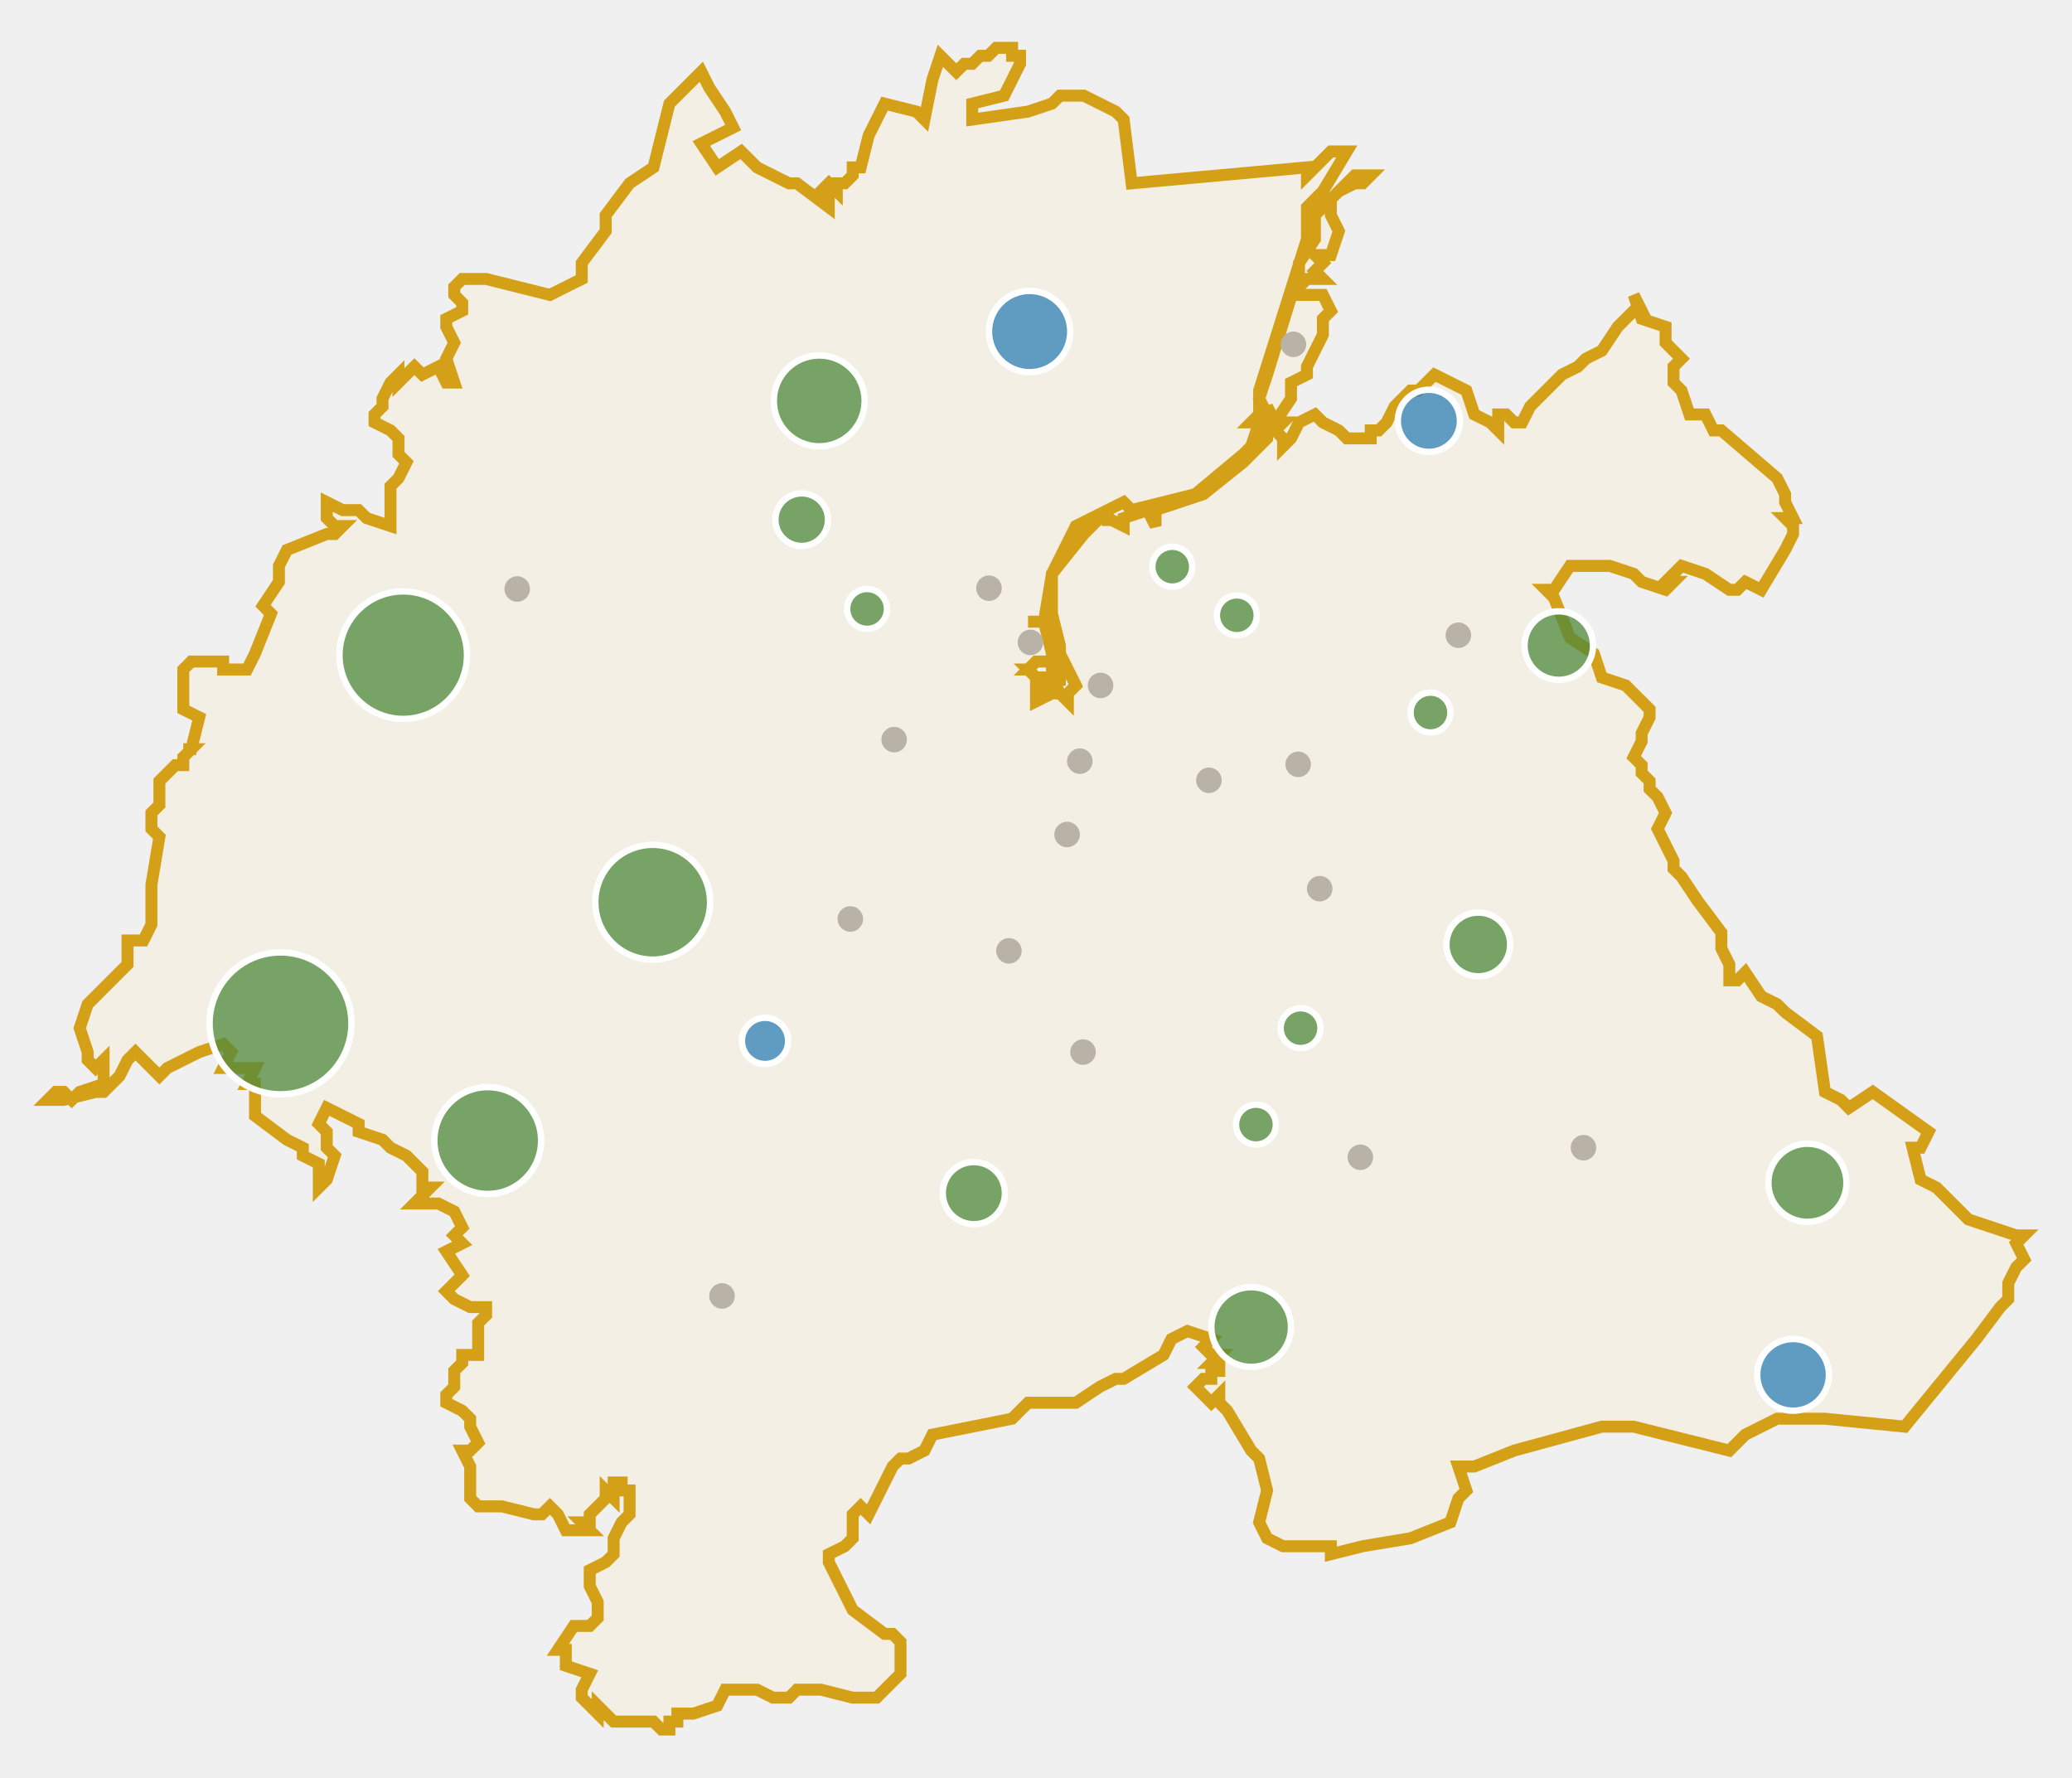
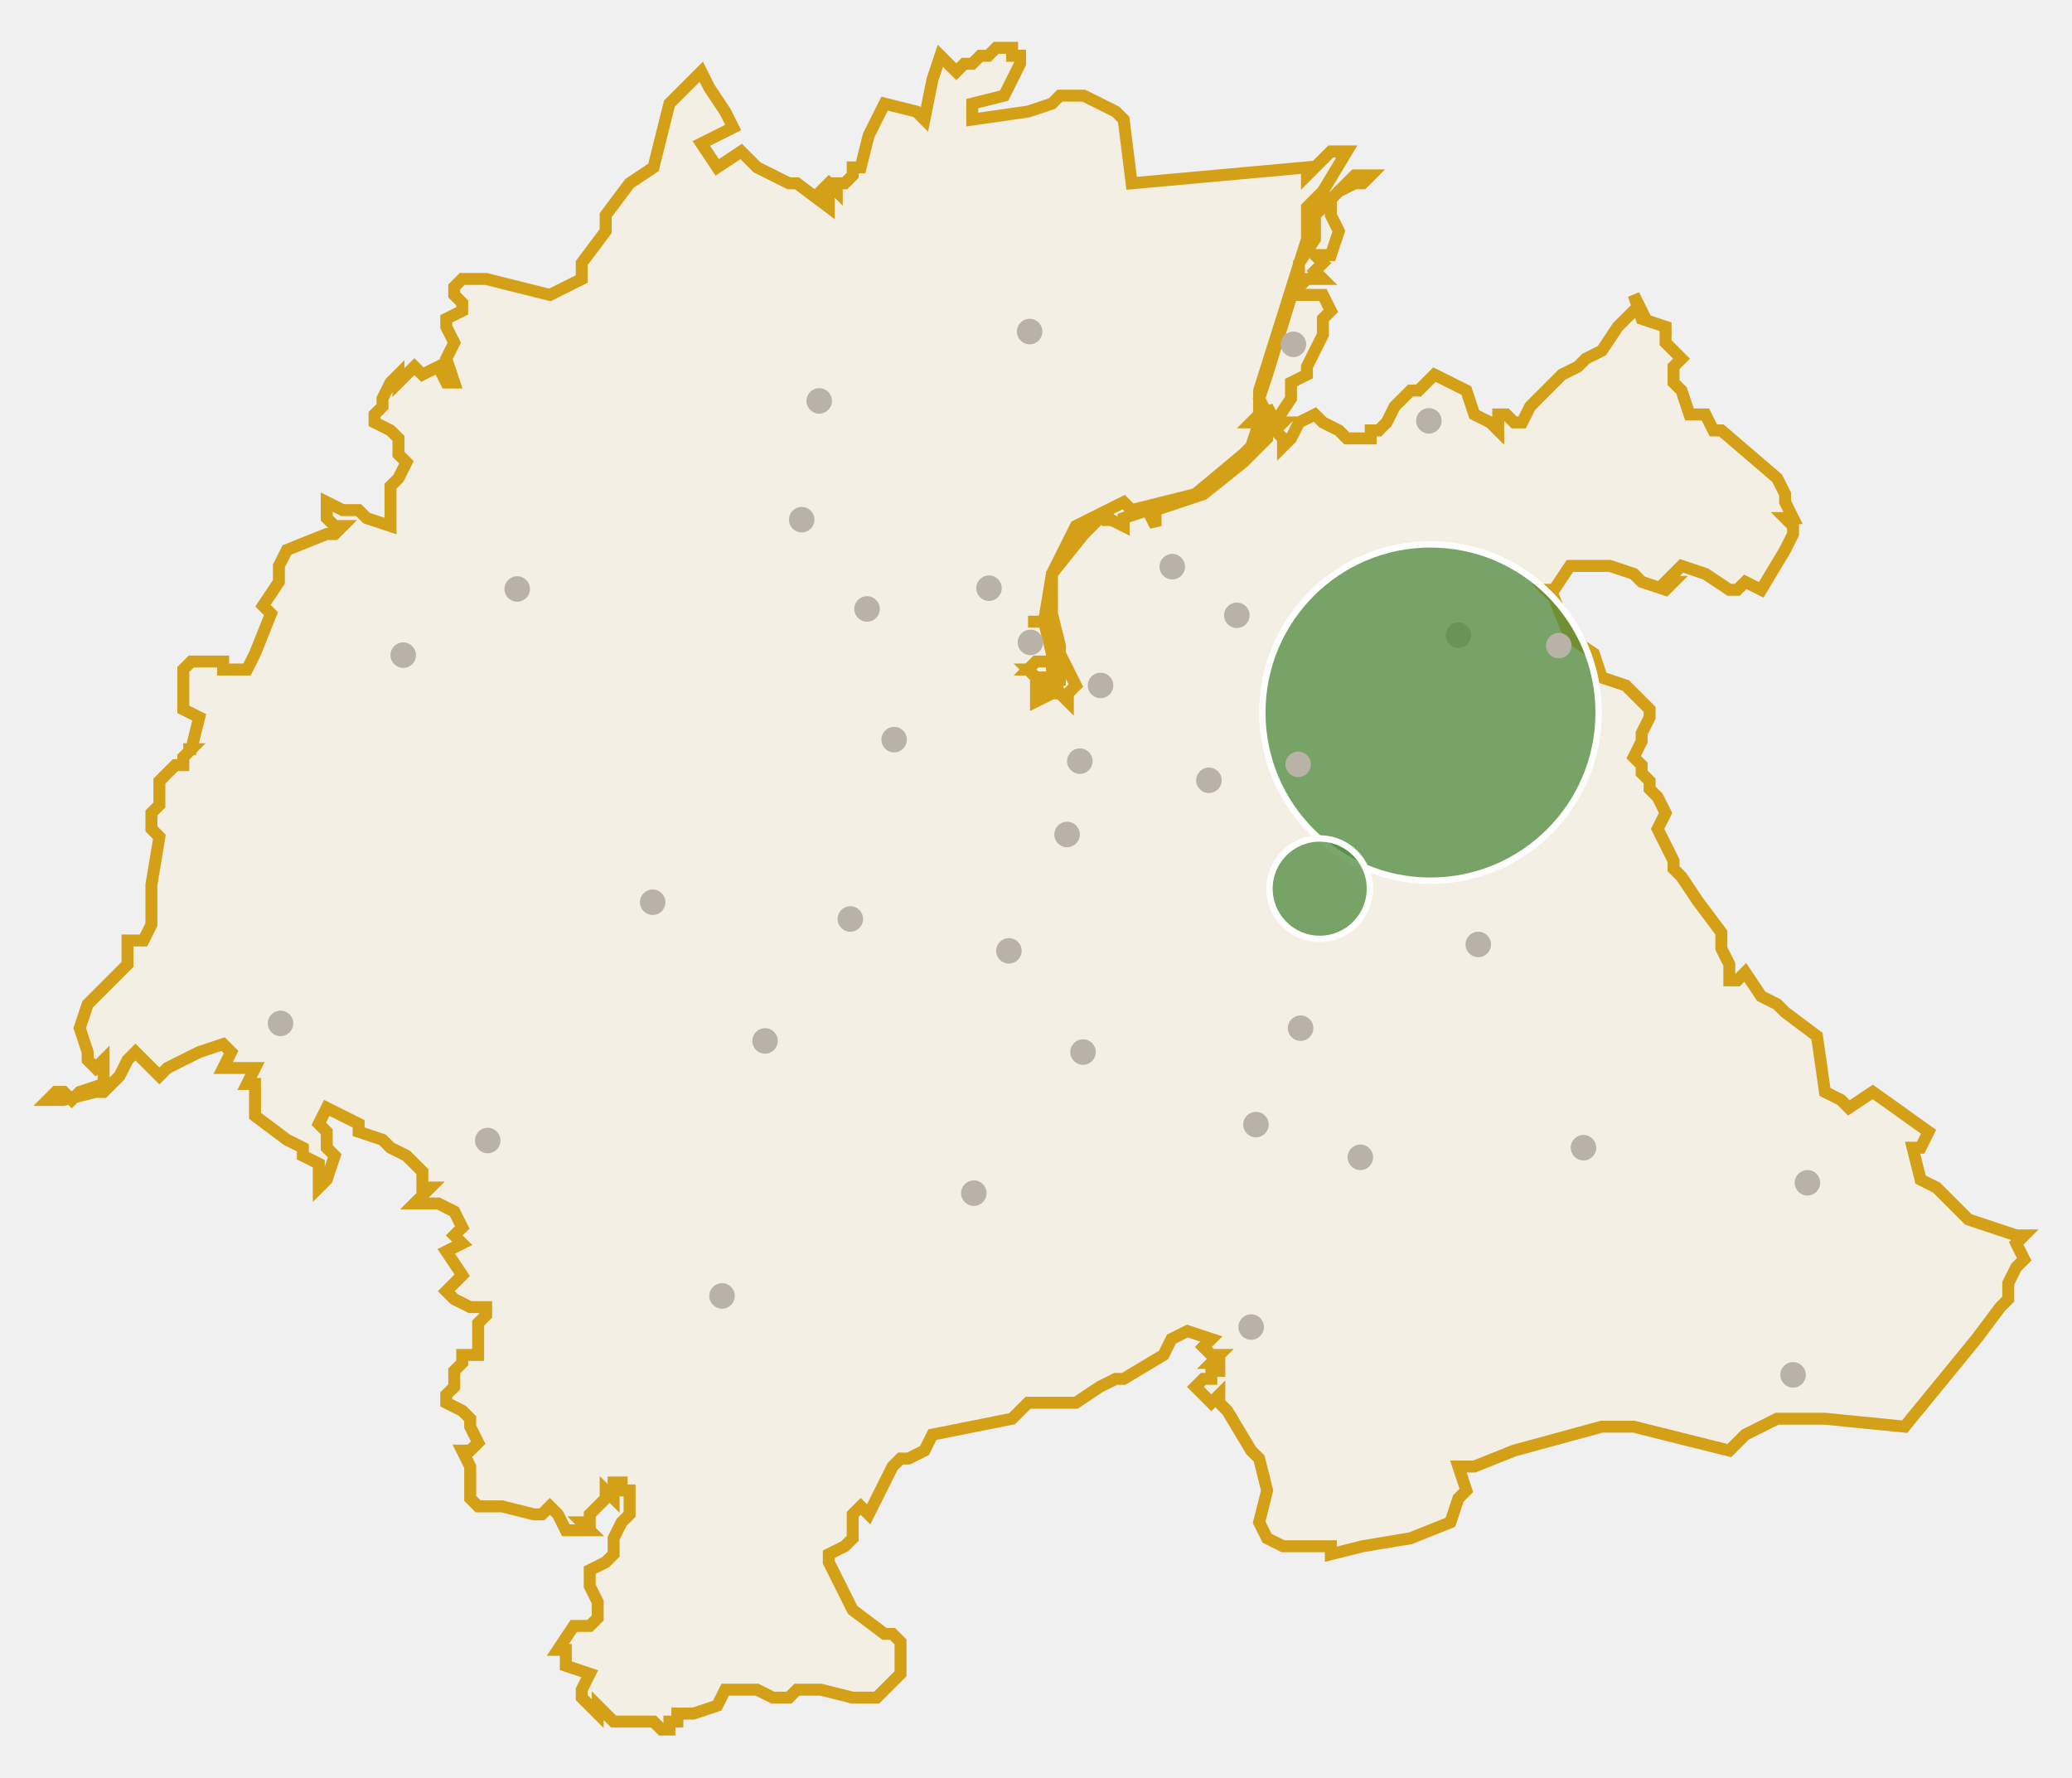
<svg xmlns="http://www.w3.org/2000/svg" viewBox="0 0 260 223" width="260" height="223">
  <path d="M54,149L52,151L55,151L57,152L58,154L57,155L58,156L56,157L58,160L56,162L57,163L59,164L61,164L61,165L60,166L60,170L59,170L58,170L58,171L57,172L57,174L56,175L56,176L58,177L59,178L59,179L60,181L59,182L58,182L59,184L59,188L60,189L61,189L63,189L67,190L68,190L69,189L70,190L71,192L73,192L74,192L73,191L74,191L74,190L75,189L76,188L76,187L77,188L77,187L77,186L78,186L78,187L79,187L79,190L78,191L77,193L77,195L76,196L74,197L74,199L75,201L75,203L74,204L72,204L70,207L71,207L71,209L74,210L73,212L73,213L75,215L75,214L77,216L79,216L82,216L83,217L84,217L84,216L85,216L85,215L86,215L87,215L90,214L91,212L92,212L95,212L97,213L99,213L100,212L103,212L107,213L110,213L112,211L113,210L113,208L113,207L113,206L112,205L111,205L107,202L105,198L104,196L104,195L106,194L107,193L107,192L107,190L108,189L109,190L112,184L113,183L114,183L116,182L117,180L122,179L127,178L129,176L131,176L133,176L135,176L138,174L140,173L141,173L146,170L147,168L149,167L152,168L151,169L152,170L153,170L152,171L153,171L153,172L152,172L152,173L152,172L152,173L151,173L150,174L152,176L153,175L153,176L154,177L157,182L158,183L159,187L158,191L159,193L161,194L164,194L165,194L167,194L167,195L171,194L177,193L182,191L183,188L184,187L183,184L185,184L190,182L201,179L204,179L205,179L209,180L217,182L219,180L223,178L229,178L239,179L248,168L251,164L252,163L252,161L253,159L254,158L253,156L254,155L253,155L247,153L245,151L243,149L241,148L240,144L241,144L242,142L235,137L232,139L231,138L229,137L228,130L224,127L223,126L221,125L219,122L218,123L217,123L217,122L217,121L216,119L216,117L213,113L211,110L210,109L210,108L208,104L209,102L208,100L207,99L207,98L206,97L206,96L205,95L206,93L206,92L207,90L207,89L206,88L205,87L204,86L201,85L200,82L197,80L195,75L194,74L195,74L197,71L202,71L205,72L206,73L209,74L210,73L209,73L211,71L214,72L217,74L218,74L219,73L221,74L224,69L225,67L225,66L224,65L225,65L224,63L224,62L223,60L216,54L215,54L214,52L213,52L212,52L211,49L210,48L210,47L210,46L211,45L210,44L209,43L209,41L206,40L205,37L206,39L205,39L204,40L203,41L201,44L199,45L198,46L196,47L192,51L191,53L190,53L189,52L188,52L188,54L187,53L185,52L184,49L182,48L180,47L179,48L178,49L177,49L176,50L175,51L174,53L173,54L172,54L172,55L170,55L169,55L168,54L166,53L165,52L163,53L162,55L161,56L161,55L160,54L161,53L160,53L162,50L162,48L164,47L164,46L166,42L166,40L167,39L166,37L163,37L163,36L164,35L166,35L165,34L166,33L165,32L166,32L167,32L168,29L167,27L167,25L168,24L170,23L171,23L172,22L171,22L170,22L168,24L165,27L165,30L163,33L163,34L159,47L158,50L159,52L159,51L160,53L159,53L159,54L159,55L156,58L151,62L145,64L145,65L145,66L144,64L141,65L141,66L139,65L139,66L139,65L138,65L136,67L132,72L132,77L133,81L133,82L134,84L135,86L134,87L134,88L134,87L134,88L133,87L132,87L130,88L130,85L129,84L130,84L129,84L130,83L132,83L132,82L131,78L129,78L131,78L132,72L135,66L137,65L139,64L141,63L142,64L150,62L156,57L157,56L158,53L157,53L158,52L158,53L158,49L164,30L164,27L164,26L166,24L169,19L168,19L167,19L164,22L164,21L142,23L141,15L140,14L136,12L133,12L132,13L129,14L122,15L122,13L126,12L128,8L128,7L127,7L127,6L126,6L125,6L124,7L123,7L122,8L121,8L120,9L118,7L117,10L116,15L115,14L111,13L110,15L109,17L108,21L107,21L107,22L106,23L105,23L105,24L104,23L103,24L104,25L104,26L100,23L99,23L95,21L93,19L90,21L88,18L92,16L91,14L89,11L88,9L86,11L84,13L82,21L79,23L76,27L76,29L73,33L73,35L71,36L69,37L65,36L61,35L58,35L57,36L57,37L58,38L58,39L56,40L56,41L57,43L56,45L57,48L56,48L55,46L53,47L52,46L50,48L50,47L49,48L48,50L48,51L47,52L47,53L49,54L50,55L50,57L51,58L50,60L49,61L49,65L49,66L46,65L45,64L43,64L41,63L41,65L42,66L43,66L42,67L41,67L36,69L35,71L35,73L33,76L34,77L32,82L31,84L30,84L29,84L28,84L28,83L27,83L26,83L25,83L24,83L23,84L23,86L23,89L25,90L24,94L23,94L24,94L23,95L23,96L22,96L21,97L20,98L20,101L19,102L19,103L19,104L20,105L19,111L19,113L19,114L19,115L19,116L18,118L16,118L16,121L14,123L13,124L11,126L10,129L11,132L11,133L12,134L13,133L13,134L13,136L10,137L9,138L8,137L7,137L6,138L8,138L12,137L13,137L14,136L15,135L16,133L17,132L19,134L20,135L21,134L23,133L25,132L28,131L29,132L28,134L32,134L31,136L32,136L32,137L32,140L36,143L38,144L38,145L40,146L40,149L41,148L42,145L41,144L41,142L40,141L41,139L45,141L45,142L48,143L49,144L51,145L52,146L53,147L53,149L54,149ZM133,87L132,85L131,85L131,87L133,87ZM133,85L133,83L132,83L132,84L133,86L133,85Z" fill="#f3efe4" stroke="#d4a017" stroke-width="1.5" fill-rule="evenodd" />
  <circle cx="135.5" cy="95.5" r="1.6" fill="#b9b2a6" />
  <circle cx="133.9" cy="104.7" r="1.6" fill="#b9b2a6" />
  <circle cx="112.2" cy="92.8" r="1.6" fill="#b9b2a6" />
  <circle cx="151.7" cy="97.9" r="1.6" fill="#b9b2a6" />
  <circle cx="129.3" cy="80.6" r="1.6" fill="#b9b2a6" />
  <circle cx="138.1" cy="86" r="1.6" fill="#b9b2a6" />
  <circle cx="124.1" cy="73.8" r="1.6" fill="#b9b2a6" />
-   <circle cx="108.8" cy="76.4" r="2.5" fill="#4f8a3c" fill-opacity="0.75" stroke="#fff" stroke-width="0.8" />
-   <circle cx="100.6" cy="65.2" r="3.3" fill="#4f8a3c" fill-opacity="0.75" stroke="#fff" stroke-width="0.8" />
-   <circle cx="102.8" cy="50.3" r="5.7" fill="#4f8a3c" fill-opacity="0.75" stroke="#fff" stroke-width="0.8" />
-   <circle cx="129.2" cy="41.6" r="5.1" fill="#2f7fb5" fill-opacity="0.75" stroke="#fff" stroke-width="0.8" />
+   <circle cx="108.8" cy="76.4" r="1.6" fill="#b9b2a6" />
+   <circle cx="100.6" cy="65.2" r="1.6" fill="#b9b2a6" />
+   <circle cx="102.8" cy="50.3" r="1.6" fill="#b9b2a6" />
+   <circle cx="129.2" cy="41.6" r="1.6" fill="#b9b2a6" />
  <circle cx="162.3" cy="43.2" r="1.6" fill="#b9b2a6" />
-   <circle cx="147.1" cy="71.1" r="2.5" fill="#4f8a3c" fill-opacity="0.75" stroke="#fff" stroke-width="0.8" />
-   <circle cx="155.2" cy="77.2" r="2.5" fill="#4f8a3c" fill-opacity="0.75" stroke="#fff" stroke-width="0.8" />
-   <circle cx="179.3" cy="52.8" r="3.9" fill="#2f7fb5" fill-opacity="0.75" stroke="#fff" stroke-width="0.8" />
+   <circle cx="147.1" cy="71.1" r="1.6" fill="#b9b2a6" />
+   <circle cx="155.2" cy="77.2" r="1.6" fill="#b9b2a6" />
+   <circle cx="179.3" cy="52.8" r="1.6" fill="#b9b2a6" />
  <circle cx="183" cy="79.7" r="1.6" fill="#b9b2a6" />
-   <circle cx="179.5" cy="89.4" r="2.5" fill="#4f8a3c" fill-opacity="0.75" stroke="#fff" stroke-width="0.8" />
-   <circle cx="195.6" cy="81" r="4.3" fill="#4f8a3c" fill-opacity="0.75" stroke="#fff" stroke-width="0.8" />
+   <circle cx="179.5" cy="89.4" r="21.1" fill="#4f8a3c" fill-opacity="0.75" stroke="#fff" stroke-width="0.8" />
+   <circle cx="195.6" cy="81" r="1.6" fill="#b9b2a6" />
  <circle cx="162.9" cy="95.9" r="1.6" fill="#b9b2a6" />
-   <circle cx="165.6" cy="111.5" r="1.6" fill="#b9b2a6" />
+   <circle cx="165.6" cy="111.5" r="6.3" fill="#4f8a3c" fill-opacity="0.75" stroke="#fff" stroke-width="0.8" />
  <circle cx="170.7" cy="145.2" r="1.6" fill="#b9b2a6" />
-   <circle cx="163.2" cy="129" r="2.5" fill="#4f8a3c" fill-opacity="0.75" stroke="#fff" stroke-width="0.8" />
-   <circle cx="185.5" cy="118.5" r="4.0" fill="#4f8a3c" fill-opacity="0.75" stroke="#fff" stroke-width="0.8" />
+   <circle cx="163.2" cy="129" r="1.6" fill="#b9b2a6" />
+   <circle cx="185.5" cy="118.5" r="1.6" fill="#b9b2a6" />
  <circle cx="198.7" cy="144" r="1.6" fill="#b9b2a6" />
-   <circle cx="226.8" cy="148.4" r="4.9" fill="#4f8a3c" fill-opacity="0.75" stroke="#fff" stroke-width="0.8" />
-   <circle cx="225" cy="172.5" r="4.5" fill="#2f7fb5" fill-opacity="0.75" stroke="#fff" stroke-width="0.8" />
-   <circle cx="157" cy="166.5" r="5.0" fill="#4f8a3c" fill-opacity="0.75" stroke="#fff" stroke-width="0.8" />
+   <circle cx="226.8" cy="148.4" r="1.6" fill="#b9b2a6" />
+   <circle cx="225" cy="172.5" r="1.6" fill="#b9b2a6" />
+   <circle cx="157" cy="166.5" r="1.6" fill="#b9b2a6" />
  <circle cx="135.9" cy="132" r="1.6" fill="#b9b2a6" />
-   <circle cx="157.6" cy="141.1" r="2.5" fill="#4f8a3c" fill-opacity="0.75" stroke="#fff" stroke-width="0.8" />
-   <circle cx="122.2" cy="149.7" r="3.9" fill="#4f8a3c" fill-opacity="0.75" stroke="#fff" stroke-width="0.8" />
+   <circle cx="157.6" cy="141.1" r="1.6" fill="#b9b2a6" />
+   <circle cx="122.2" cy="149.7" r="1.6" fill="#b9b2a6" />
  <circle cx="90.6" cy="162.6" r="1.6" fill="#b9b2a6" />
  <circle cx="126.6" cy="119.3" r="1.6" fill="#b9b2a6" />
-   <circle cx="96" cy="130.6" r="2.9" fill="#2f7fb5" fill-opacity="0.75" stroke="#fff" stroke-width="0.8" />
+   <circle cx="96" cy="130.6" r="1.6" fill="#b9b2a6" />
  <circle cx="106.7" cy="115.3" r="1.6" fill="#b9b2a6" />
-   <circle cx="81.9" cy="113.2" r="7.2" fill="#4f8a3c" fill-opacity="0.75" stroke="#fff" stroke-width="0.8" />
-   <circle cx="35.2" cy="128.4" r="8.9" fill="#4f8a3c" fill-opacity="0.75" stroke="#fff" stroke-width="0.8" />
-   <circle cx="61.2" cy="143.1" r="6.7" fill="#4f8a3c" fill-opacity="0.75" stroke="#fff" stroke-width="0.8" />
-   <circle cx="50.6" cy="82.2" r="8.0" fill="#4f8a3c" fill-opacity="0.75" stroke="#fff" stroke-width="0.8" />
+   <circle cx="81.9" cy="113.2" r="1.6" fill="#b9b2a6" />
+   <circle cx="35.2" cy="128.4" r="1.6" fill="#b9b2a6" />
+   <circle cx="61.2" cy="143.1" r="1.6" fill="#b9b2a6" />
+   <circle cx="50.6" cy="82.2" r="1.6" fill="#b9b2a6" />
  <circle cx="64.9" cy="73.9" r="1.6" fill="#b9b2a6" />
</svg>
